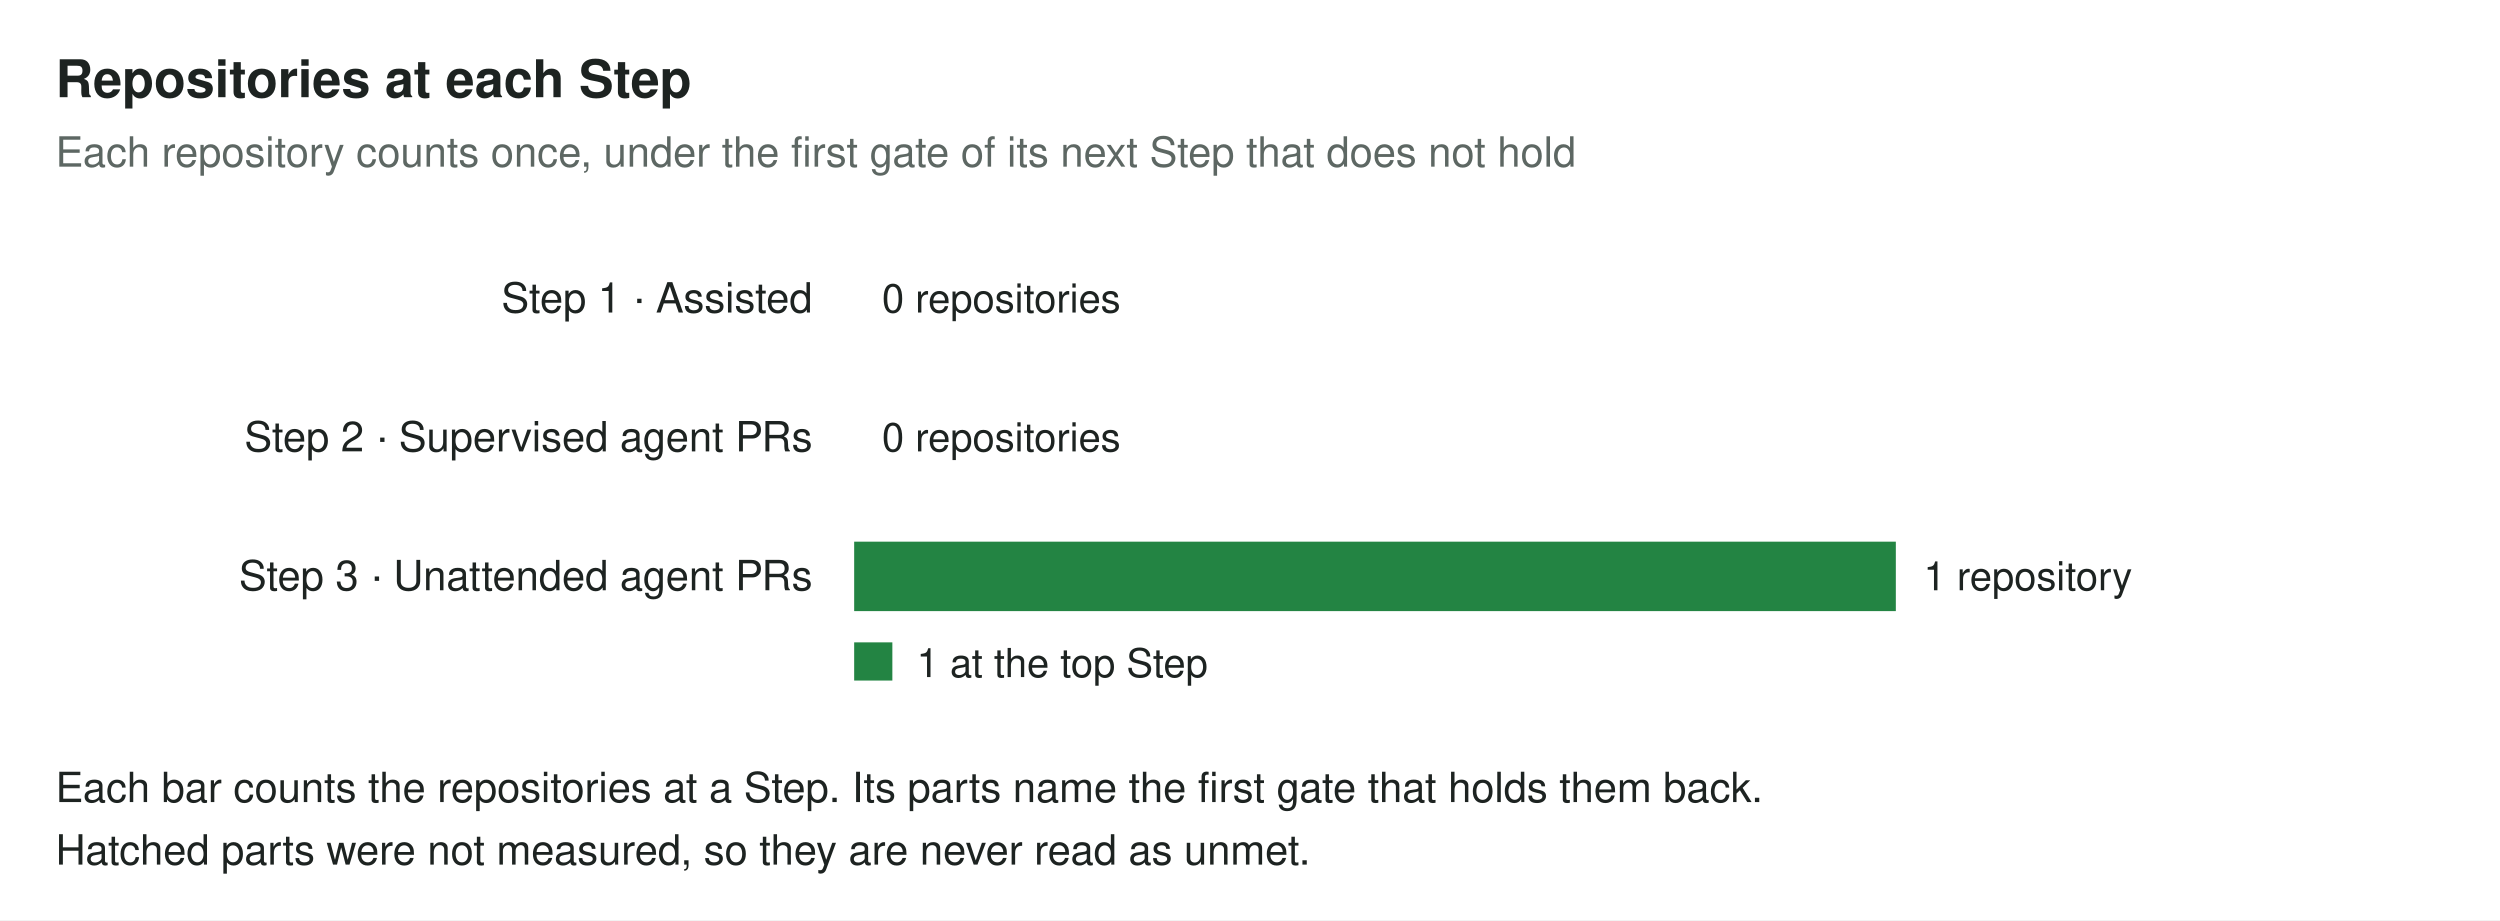
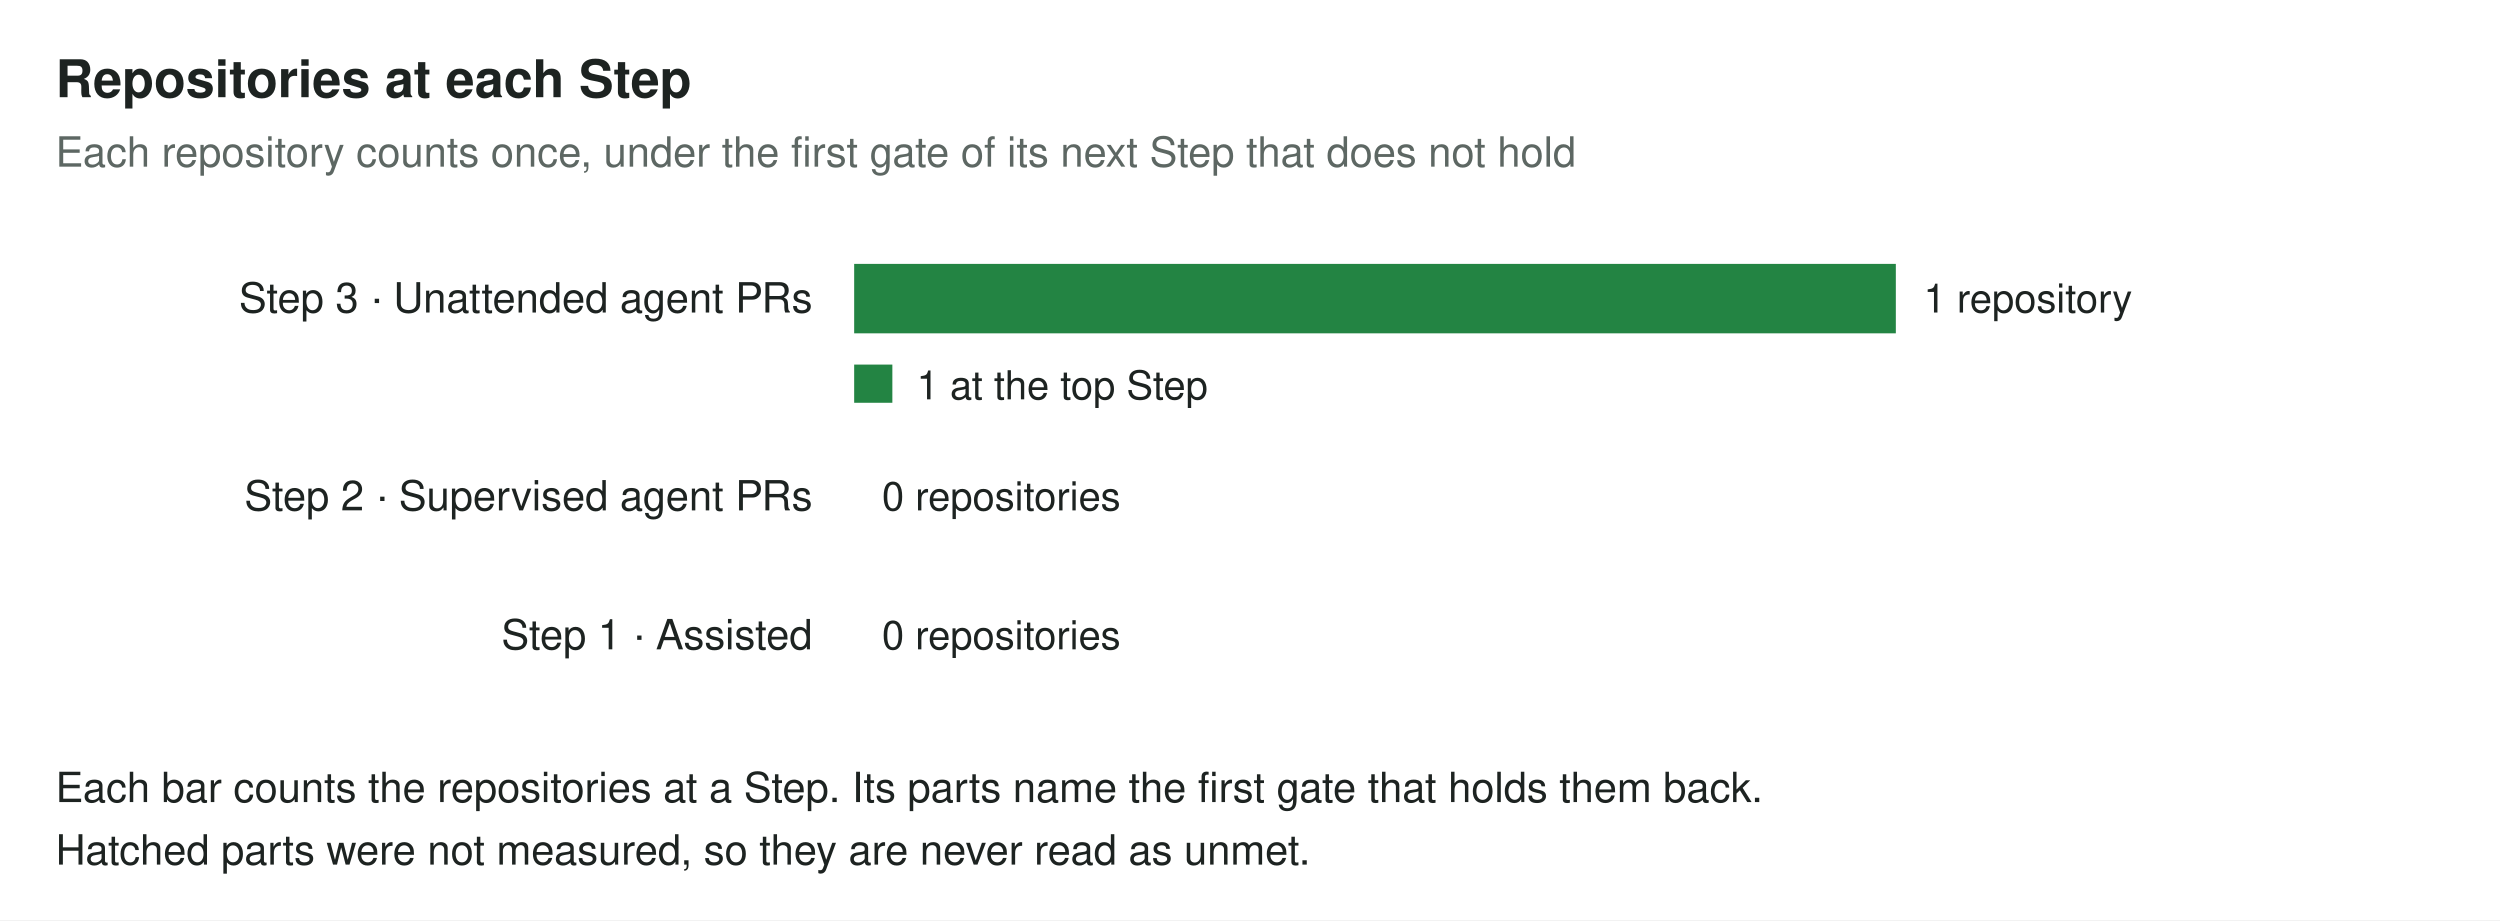
<svg xmlns="http://www.w3.org/2000/svg" class="fleet-step-funnel" viewBox="0 0 720 265" width="720" height="265" role="img">
  <style>svg.fleet-step-funnel text { font-family: -apple-system, BlinkMacSystemFont, "Segoe UI", Helvetica, Arial, sans-serif; }svg.fleet-step-funnel .t-bg,svg.fleet-step-funnel .f-bg {fill:#ffffff}svg.fleet-step-funnel .s-bg {stroke:#ffffff}svg.fleet-step-funnel .t-fg,svg.fleet-step-funnel .f-fg {fill:#1d2321}svg.fleet-step-funnel .s-fg {stroke:#1d2321}svg.fleet-step-funnel .t-muted,svg.fleet-step-funnel .f-muted {fill:#5d6763}svg.fleet-step-funnel .s-muted {stroke:#5d6763}svg.fleet-step-funnel .t-rule,svg.fleet-step-funnel .f-rule {fill:#d9dedb}svg.fleet-step-funnel .s-rule {stroke:#d9dedb}svg.fleet-step-funnel .t-accent,svg.fleet-step-funnel .f-accent {fill:#1f6f6b}svg.fleet-step-funnel .s-accent {stroke:#1f6f6b}svg.fleet-step-funnel .t-bad,svg.fleet-step-funnel .f-bad {fill:#b33a2e}svg.fleet-step-funnel .s-bad {stroke:#b33a2e}svg.fleet-step-funnel .t-warn,svg.fleet-step-funnel .f-warn {fill:#b7791f}svg.fleet-step-funnel .s-warn {stroke:#b7791f}svg.fleet-step-funnel .t-unk,svg.fleet-step-funnel .f-unk {fill:#9aa39f}svg.fleet-step-funnel .s-unk {stroke:#9aa39f}svg.fleet-step-funnel .t-g0,svg.fleet-step-funnel .f-g0 {fill:#1f6f6b}svg.fleet-step-funnel .s-g0 {stroke:#1f6f6b}svg.fleet-step-funnel .t-g1,svg.fleet-step-funnel .f-g1 {fill:#4f6db8}svg.fleet-step-funnel .s-g1 {stroke:#4f6db8}svg.fleet-step-funnel .t-g2,svg.fleet-step-funnel .f-g2 {fill:#8a6a1f}svg.fleet-step-funnel .s-g2 {stroke:#8a6a1f}svg.fleet-step-funnel .t-g3,svg.fleet-step-funnel .f-g3 {fill:#7a4f8c}svg.fleet-step-funnel .s-g3 {stroke:#7a4f8c}svg.fleet-step-funnel .t-top,svg.fleet-step-funnel .f-top {fill:#238443}svg.fleet-step-funnel .s-top {stroke:#238443}@media (prefers-color-scheme: dark){svg.fleet-step-funnel .t-bg,svg.fleet-step-funnel .f-bg {fill:#1a201e}svg.fleet-step-funnel .s-bg {stroke:#1a201e}svg.fleet-step-funnel .t-fg,svg.fleet-step-funnel .f-fg {fill:#e6ebe8}svg.fleet-step-funnel .s-fg {stroke:#e6ebe8}svg.fleet-step-funnel .t-muted,svg.fleet-step-funnel .f-muted {fill:#9aa5a0}svg.fleet-step-funnel .s-muted {stroke:#9aa5a0}svg.fleet-step-funnel .t-rule,svg.fleet-step-funnel .f-rule {fill:#2c3532}svg.fleet-step-funnel .s-rule {stroke:#2c3532}svg.fleet-step-funnel .t-accent,svg.fleet-step-funnel .f-accent {fill:#5fb8b1}svg.fleet-step-funnel .s-accent {stroke:#5fb8b1}svg.fleet-step-funnel .t-bad,svg.fleet-step-funnel .f-bad {fill:#ec7a6c}svg.fleet-step-funnel .s-bad {stroke:#ec7a6c}svg.fleet-step-funnel .t-warn,svg.fleet-step-funnel .f-warn {fill:#e0a84a}svg.fleet-step-funnel .s-warn {stroke:#e0a84a}svg.fleet-step-funnel .t-unk,svg.fleet-step-funnel .f-unk {fill:#5f6a66}svg.fleet-step-funnel .s-unk {stroke:#5f6a66}svg.fleet-step-funnel .t-g0,svg.fleet-step-funnel .f-g0 {fill:#5fb8b1}svg.fleet-step-funnel .s-g0 {stroke:#5fb8b1}svg.fleet-step-funnel .t-g1,svg.fleet-step-funnel .f-g1 {fill:#8ea6e6}svg.fleet-step-funnel .s-g1 {stroke:#8ea6e6}svg.fleet-step-funnel .t-g2,svg.fleet-step-funnel .f-g2 {fill:#d8b260}svg.fleet-step-funnel .s-g2 {stroke:#d8b260}svg.fleet-step-funnel .t-g3,svg.fleet-step-funnel .f-g3 {fill:#bf98d0}svg.fleet-step-funnel .s-g3 {stroke:#bf98d0}svg.fleet-step-funnel .t-top,svg.fleet-step-funnel .f-top {fill:#78c679}svg.fleet-step-funnel .s-top {stroke:#78c679}}</style>
  <defs>
    <pattern id="fleet-step-funnel-fleet-hatch" width="6" height="6" patternUnits="userSpaceOnUse" patternTransform="rotate(45)">
      <rect width="6" height="6" class="f-bg" />
      <line x1="0" y1="0" x2="0" y2="6" class="s-unk" stroke-width="2.4" />
    </pattern>
  </defs>
  <rect x="0" y="0" width="720" height="265" class="f-bg" />
  <text x="16.0" y="28.0" font-size="15" text-anchor="start" class="t-fg" font-weight="600">Repositories at each Step</text>
  <text x="16.0" y="48.0" font-size="12" text-anchor="start" class="t-muted">Each repository counts once, under the first gate of its next Step that does not hold</text>
-   <g data-step="1">
-     <text x="234.0" y="90.0" font-size="12" text-anchor="end" class="t-fg" data-label="Assisted">Step 1 · Assisted</text>
-     <text x="254.0" y="90.0" font-size="11.5" text-anchor="start" class="t-fg">0 repositories</text>
+   <g data-step="3">
+     <text x="234.0" y="90.0" font-size="12" text-anchor="end" class="t-fg" data-label="Unattended agent PRs">Step 3 · Unattended agent PRs</text>
+     <rect x="246.0" y="76.0" width="300.0" height="20.0" class="f-top" />
+     <text x="554.0" y="90.0" font-size="11.5" text-anchor="start" class="t-fg">1 repository</text>
+     <rect x="246.0" y="105.0" width="11.0" height="11.0" class="f-top" />
+     <text x="264.0" y="115.0" font-size="11.5" text-anchor="start" class="t-fg">1 at the top Step</text>
  </g>
  <g data-step="2">
-     <text x="234.0" y="130.0" font-size="12" text-anchor="end" class="t-fg" data-label="Supervised agent PRs">Step 2 · Supervised agent PRs</text>
-     <text x="254.0" y="130.0" font-size="11.5" text-anchor="start" class="t-fg">0 repositories</text>
+     <text x="234.0" y="147.0" font-size="12" text-anchor="end" class="t-fg" data-label="Supervised agent PRs">Step 2 · Supervised agent PRs</text>
+     <text x="254.0" y="147.0" font-size="11.5" text-anchor="start" class="t-fg">0 repositories</text>
  </g>
-   <g data-step="3">
-     <text x="234.0" y="170.0" font-size="12" text-anchor="end" class="t-fg" data-label="Unattended agent PRs">Step 3 · Unattended agent PRs</text>
-     <rect x="246.0" y="156.0" width="300.0" height="20.0" class="f-top" />
-     <text x="554.0" y="170.0" font-size="11.5" text-anchor="start" class="t-fg">1 repository</text>
-     <rect x="246.0" y="185.0" width="11.0" height="11.0" class="f-top" />
-     <text x="264.0" y="195.0" font-size="11.5" text-anchor="start" class="t-fg">1 at the top Step</text>
+   <g data-step="1">
+     <text x="234.0" y="187.0" font-size="12" text-anchor="end" class="t-fg" data-label="Assisted">Step 1 · Assisted</text>
+     <text x="254.0" y="187.0" font-size="11.5" text-anchor="start" class="t-fg">0 repositories</text>
  </g>
  <text x="16.0" y="231.0" font-size="12" text-anchor="start" class="t-fg">Each bar counts the repositories at a Step. Its parts name the first gate that holds them back.</text>
  <text x="16.0" y="249.0" font-size="12" text-anchor="start" class="t-fg">Hatched parts were not measured, so they are never read as unmet.</text>
</svg>
